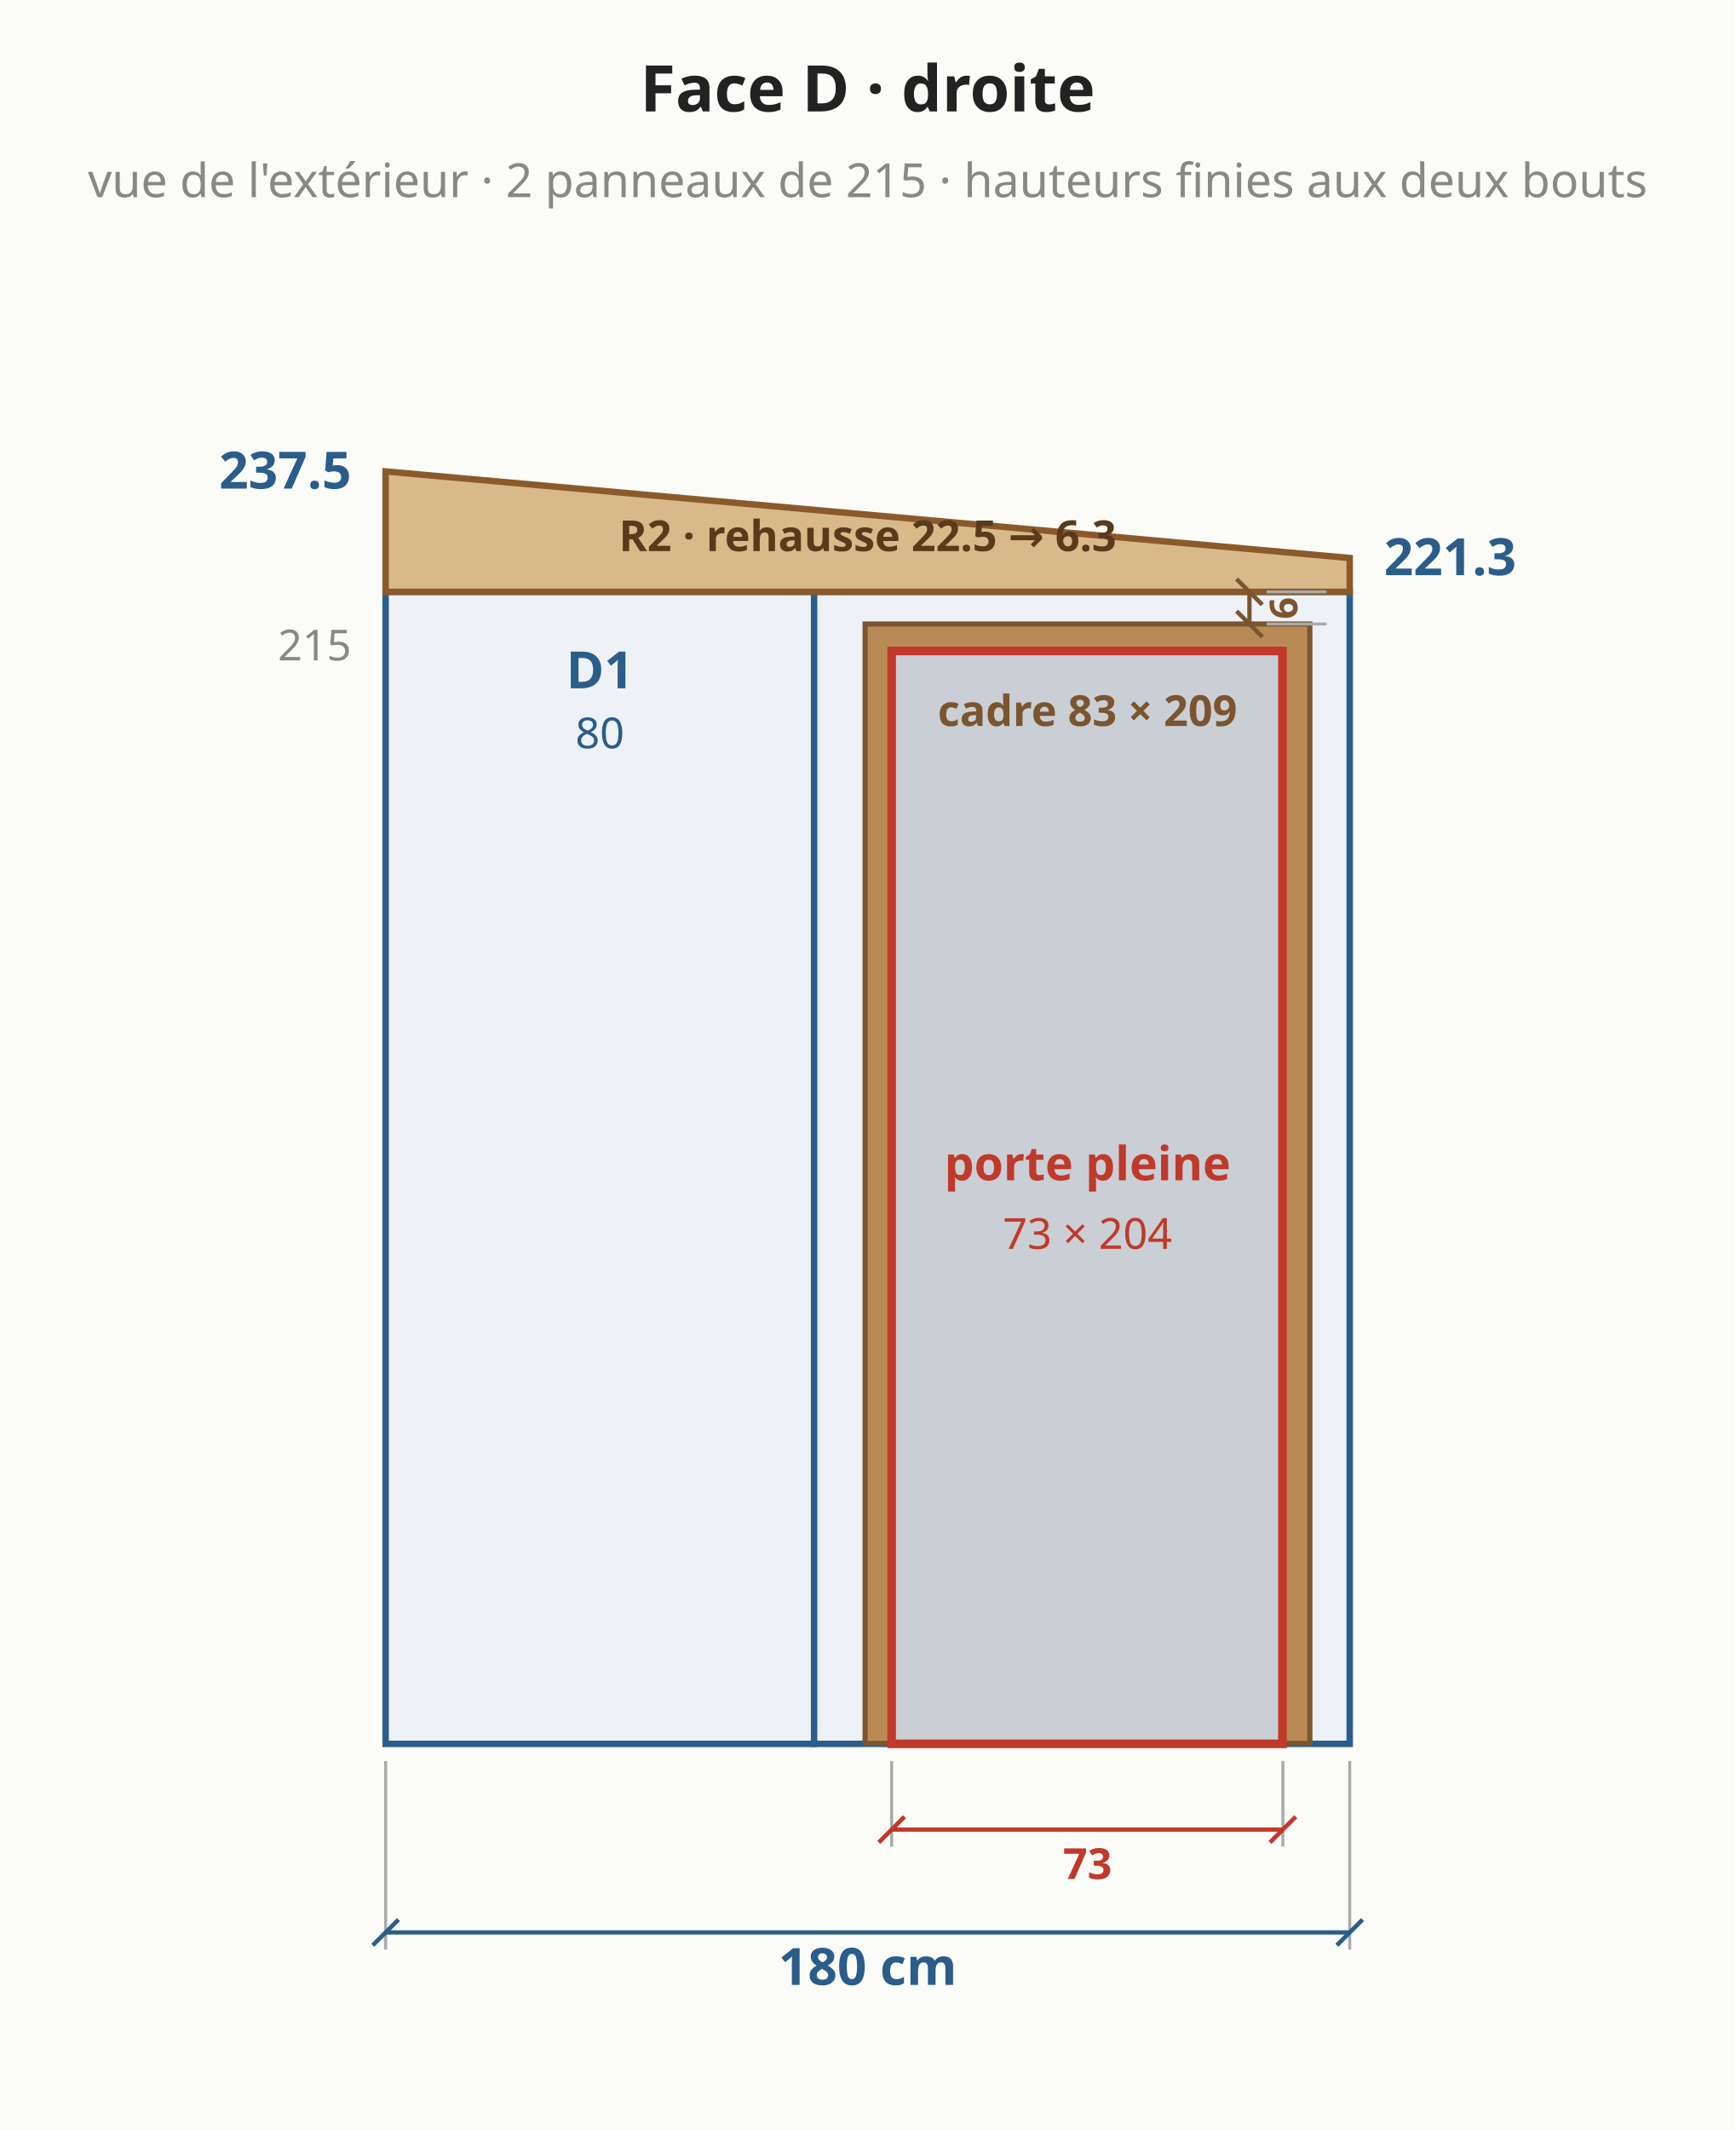
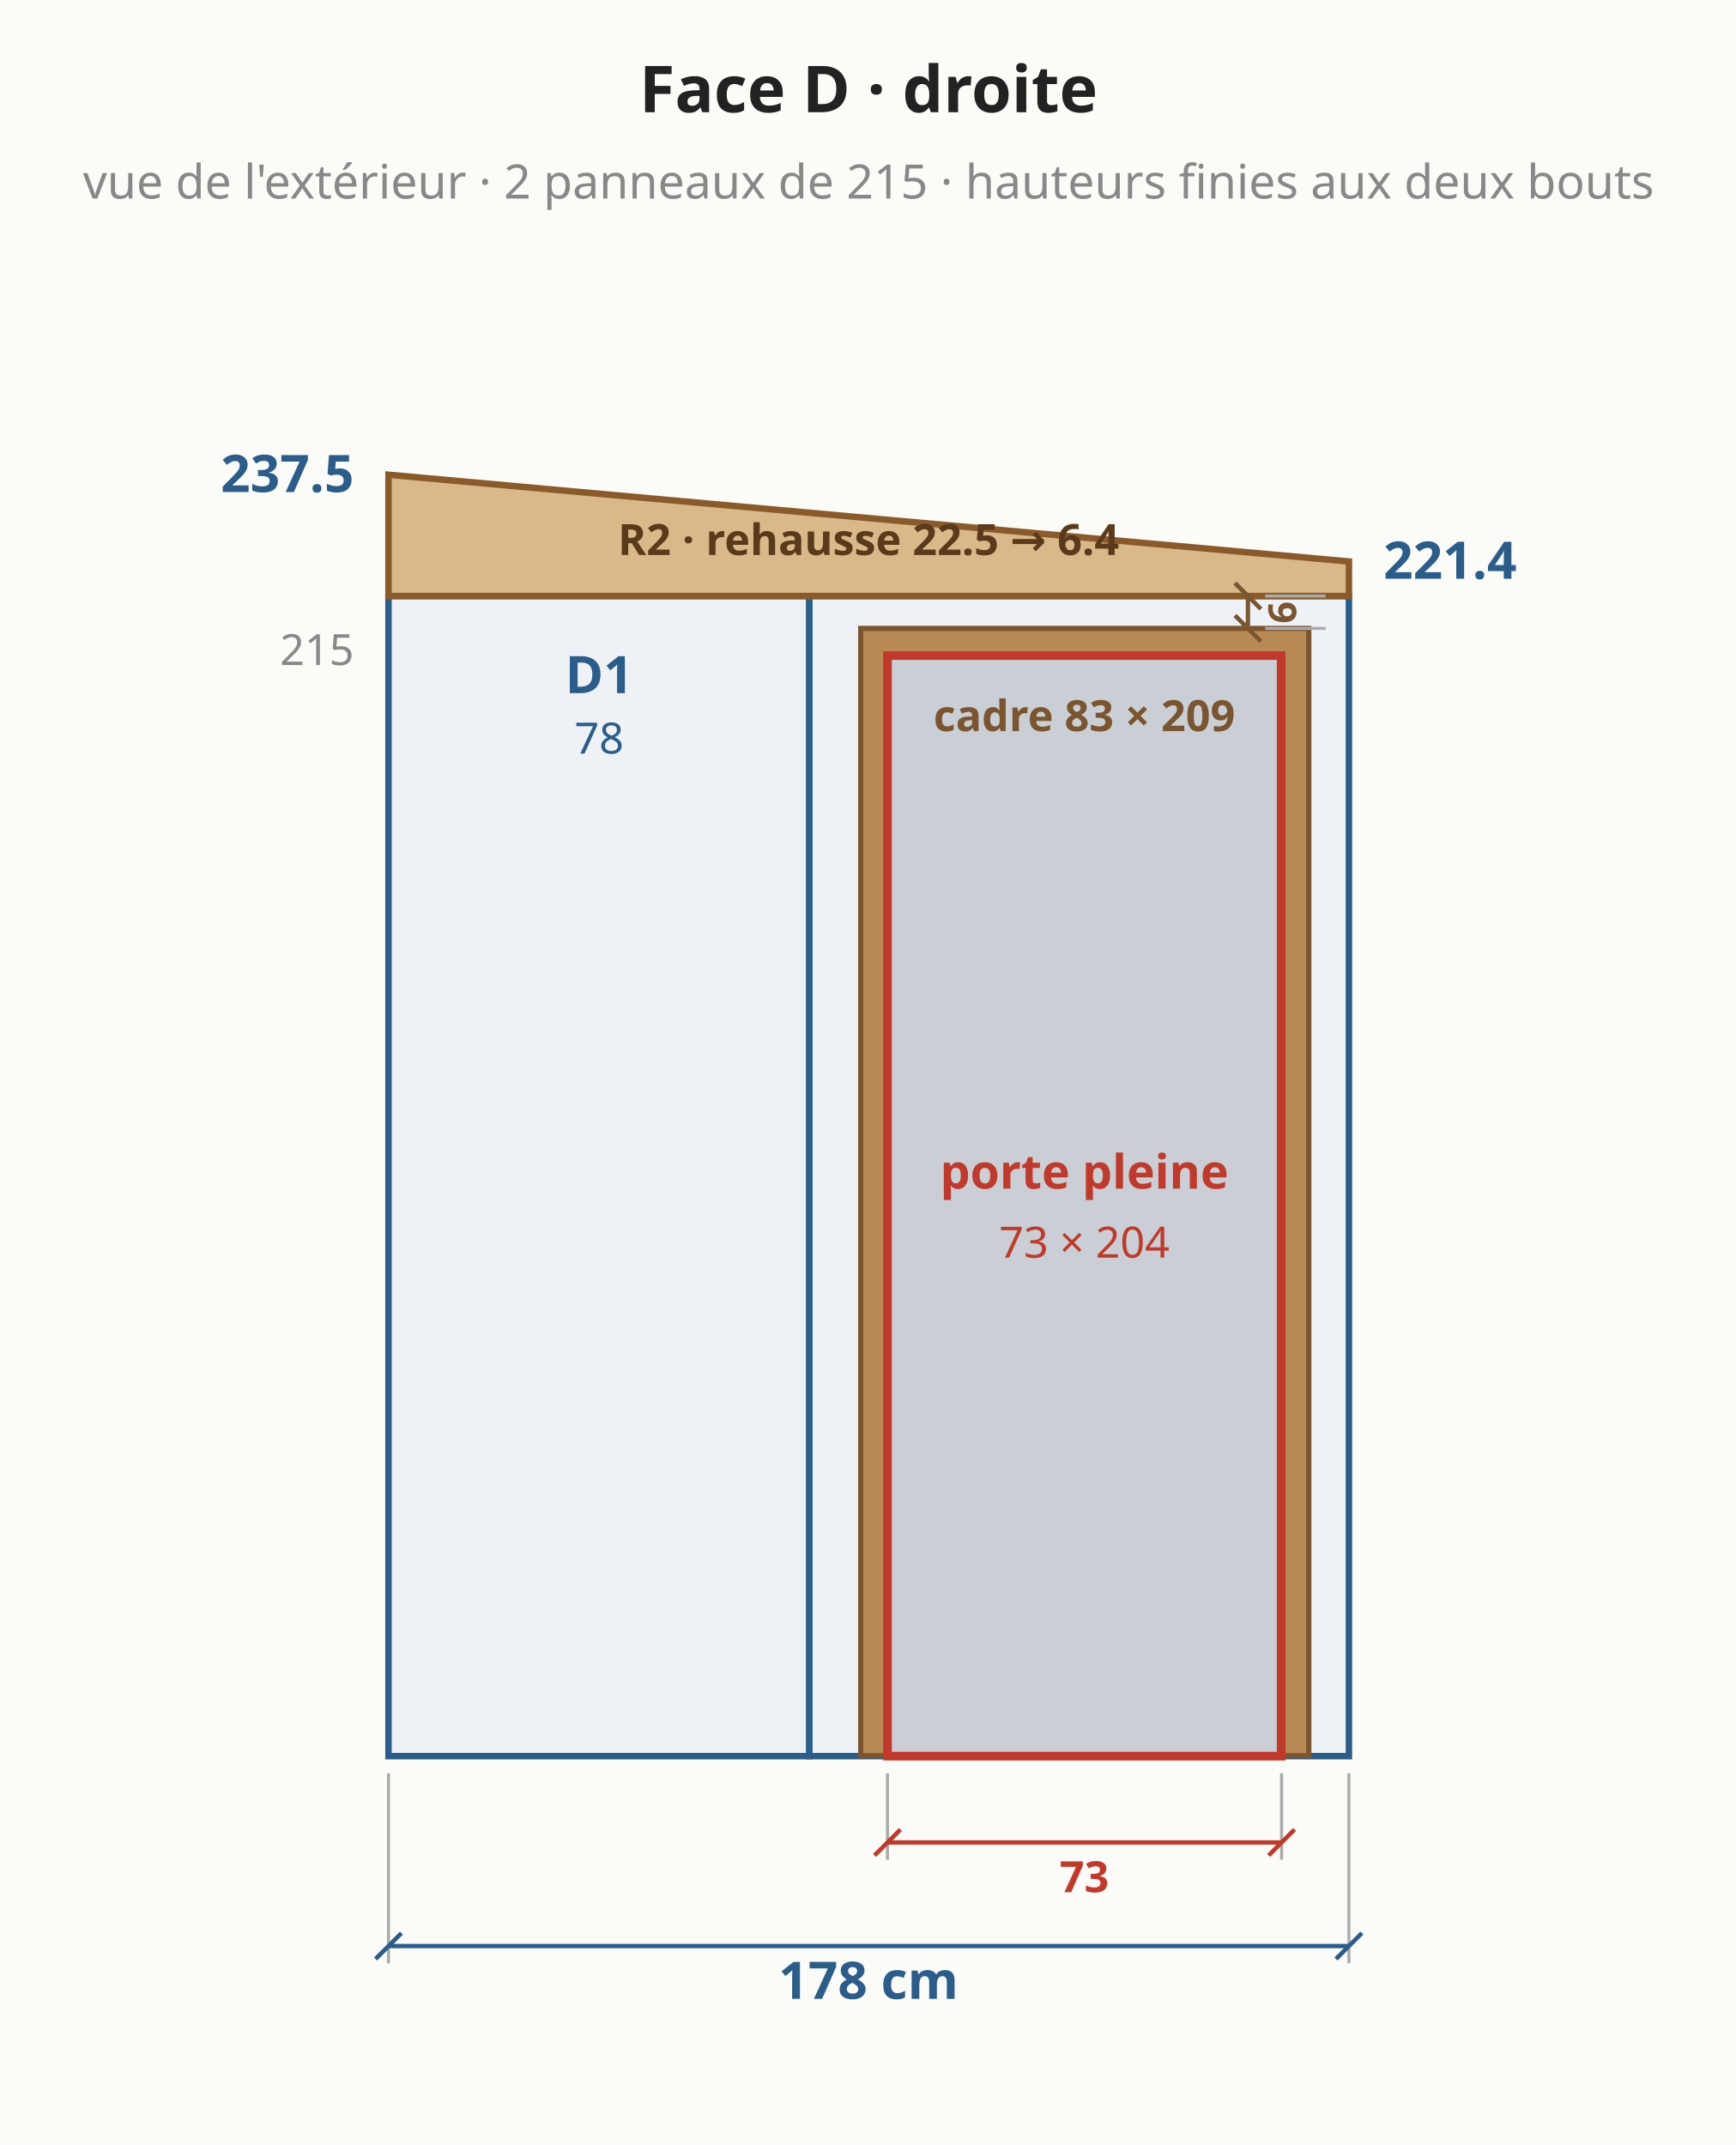
- <svg xmlns="http://www.w3.org/2000/svg" viewBox="0 0 405 497" font-family="system-ui,sans-serif" font-size="13">
-   <rect width="405" height="497" fill="#fbfbf8" />
-   <polygon points="90.0,406.9 190.0,406.9 190.0,138.1 90.0,138.1" fill="#eef2f6" stroke="#2b5d8a" stroke-width="1.5" />
-   <text x="140.0" y="160.6" text-anchor="middle" fill="#2b5d8a" font-size="12" font-weight="bold">D1</text>
-   <text x="140.0" y="174.6" text-anchor="middle" fill="#2b5d8a" font-size="10" font-weight="normal">80</text>
-   <polygon points="190.0,406.9 315.0,406.9 315.0,138.1 190.0,138.1" fill="#eef2f6" stroke="#2b5d8a" stroke-width="1.5" />
-   <text x="252.5" y="160.6" text-anchor="middle" fill="#2b5d8a" font-size="12" font-weight="bold">D2</text>
-   <polygon points="90.0,138.1 315.0,138.1 315.0,130.2 90.0,110.0" fill="#d9b98a" stroke="#8a5a2b" stroke-width="1.5" />
-   <text x="202.5" y="128.6" text-anchor="middle" fill="#5a3a1a" font-size="10" font-weight="bold">R2 · rehausse 22.5 → 6.3</text>
-   <rect x="201.9" y="145.6" width="103.8" height="261.2" fill="#b98a55" stroke="#7a5530" stroke-width="1.2" />
-   <line x1="309.6" y1="145.6" x2="295.6" y2="145.6" stroke="#aaa" stroke-width="0.7" />
-   <line x1="309.6" y1="138.1" x2="295.6" y2="138.1" stroke="#aaa" stroke-width="0.7" />
-   <line x1="291.6" y1="145.6" x2="291.6" y2="138.1" stroke="#7a5530" stroke-width="1" />
-   <line x1="294.6" y1="148.6" x2="288.6" y2="142.6" stroke="#7a5530" stroke-width="1" />
-   <line x1="294.6" y1="141.1" x2="288.6" y2="135.1" stroke="#7a5530" stroke-width="1" />
-   <text x="299.6" y="141.9" text-anchor="middle" dominant-baseline="middle" fill="#7a5530" font-size="9" font-weight="bold" transform="rotate(-90.0 299.6 141.9)">6</text>
-   <rect x="208.1" y="151.9" width="91.2" height="255.0" fill="#c9cfd4" stroke="#c0392b" stroke-width="2" />
-   <text x="253.8" y="275.4" text-anchor="middle" fill="#c0392b" font-size="11" font-weight="bold">porte pleine</text>
-   <text x="253.8" y="291.4" text-anchor="middle" fill="#c0392b" font-size="10" font-weight="normal">73 × 204</text>
-   <line x1="208.1" y1="410.9" x2="208.1" y2="430.9" stroke="#aaa" stroke-width="0.7" />
-   <line x1="299.4" y1="410.9" x2="299.4" y2="430.9" stroke="#aaa" stroke-width="0.7" />
-   <line x1="208.1" y1="426.9" x2="299.4" y2="426.9" stroke="#c0392b" stroke-width="1" />
-   <line x1="205.1" y1="429.9" x2="211.1" y2="423.9" stroke="#c0392b" stroke-width="1" />
-   <line x1="296.4" y1="429.9" x2="302.4" y2="423.9" stroke="#c0392b" stroke-width="1" />
-   <text x="253.8" y="434.9" text-anchor="middle" dominant-baseline="middle" fill="#c0392b" font-size="10" font-weight="bold" transform="rotate(0.0 253.8 434.9)">73</text>
-   <text x="253.8" y="169.4" text-anchor="middle" fill="#7a5530" font-size="10" font-weight="bold">cadre 83 × 209</text>
+ <svg xmlns="http://www.w3.org/2000/svg" viewBox="0 0 402 497" font-family="system-ui,sans-serif" font-size="13">
+   <rect width="402" height="497" fill="#fbfbf8" />
+   <polygon points="90.0,406.9 187.5,406.9 187.5,138.1 90.0,138.1" fill="#eef2f6" stroke="#2b5d8a" stroke-width="1.5" />
+   <text x="138.8" y="160.6" text-anchor="middle" fill="#2b5d8a" font-size="12" font-weight="bold">D1</text>
+   <text x="138.8" y="174.6" text-anchor="middle" fill="#2b5d8a" font-size="10" font-weight="normal">78</text>
+   <polygon points="187.5,406.9 312.5,406.9 312.5,138.1 187.5,138.1" fill="#eef2f6" stroke="#2b5d8a" stroke-width="1.5" />
+   <text x="250.0" y="160.6" text-anchor="middle" fill="#2b5d8a" font-size="12" font-weight="bold">D2</text>
+   <polygon points="90.0,138.1 312.5,138.1 312.5,130.1 90.0,110.0" fill="#d9b98a" stroke="#8a5a2b" stroke-width="1.5" />
+   <text x="201.2" y="128.6" text-anchor="middle" fill="#5a3a1a" font-size="10" font-weight="bold">R2 · rehausse 22.5 → 6.4</text>
+   <rect x="199.4" y="145.6" width="103.8" height="261.2" fill="#b98a55" stroke="#7a5530" stroke-width="1.2" />
+   <line x1="307.1" y1="145.6" x2="293.1" y2="145.6" stroke="#aaa" stroke-width="0.7" />
+   <line x1="307.1" y1="138.1" x2="293.1" y2="138.1" stroke="#aaa" stroke-width="0.7" />
+   <line x1="289.1" y1="145.6" x2="289.1" y2="138.1" stroke="#7a5530" stroke-width="1" />
+   <line x1="292.1" y1="148.6" x2="286.1" y2="142.6" stroke="#7a5530" stroke-width="1" />
+   <line x1="292.1" y1="141.1" x2="286.1" y2="135.1" stroke="#7a5530" stroke-width="1" />
+   <text x="297.1" y="141.9" text-anchor="middle" dominant-baseline="middle" fill="#7a5530" font-size="9" font-weight="bold" transform="rotate(-90.0 297.1 141.9)">6</text>
+   <rect x="205.6" y="151.9" width="91.2" height="255.0" fill="#c9cfd4" stroke="#c0392b" stroke-width="2" />
+   <text x="251.2" y="275.4" text-anchor="middle" fill="#c0392b" font-size="11" font-weight="bold">porte pleine</text>
+   <text x="251.2" y="291.4" text-anchor="middle" fill="#c0392b" font-size="10" font-weight="normal">73 × 204</text>
+   <line x1="205.6" y1="410.9" x2="205.6" y2="430.9" stroke="#aaa" stroke-width="0.7" />
+   <line x1="296.9" y1="410.9" x2="296.9" y2="430.9" stroke="#aaa" stroke-width="0.7" />
+   <line x1="205.6" y1="426.9" x2="296.9" y2="426.9" stroke="#c0392b" stroke-width="1" />
+   <line x1="202.6" y1="429.9" x2="208.6" y2="423.9" stroke="#c0392b" stroke-width="1" />
+   <line x1="293.9" y1="429.9" x2="299.9" y2="423.9" stroke="#c0392b" stroke-width="1" />
+   <text x="251.2" y="434.9" text-anchor="middle" dominant-baseline="middle" fill="#c0392b" font-size="10" font-weight="bold" transform="rotate(0.0 251.2 434.9)">73</text>
+   <text x="251.2" y="169.4" text-anchor="middle" fill="#7a5530" font-size="10" font-weight="bold">cadre 83 × 209</text>
  <line x1="90.0" y1="410.9" x2="90.0" y2="454.9" stroke="#aaa" stroke-width="0.7" />
-   <line x1="315.0" y1="410.9" x2="315.0" y2="454.9" stroke="#aaa" stroke-width="0.7" />
-   <line x1="90.0" y1="450.9" x2="315.0" y2="450.9" stroke="#2b5d8a" stroke-width="1" />
+   <line x1="312.5" y1="410.9" x2="312.5" y2="454.9" stroke="#aaa" stroke-width="0.7" />
+   <line x1="90.0" y1="450.9" x2="312.5" y2="450.9" stroke="#2b5d8a" stroke-width="1" />
  <line x1="87.0" y1="453.9" x2="93.0" y2="447.9" stroke="#2b5d8a" stroke-width="1" />
-   <line x1="312.0" y1="453.9" x2="318.0" y2="447.9" stroke="#2b5d8a" stroke-width="1" />
-   <text x="202.5" y="458.9" text-anchor="middle" dominant-baseline="middle" fill="#2b5d8a" font-size="12" font-weight="bold" transform="rotate(0.0 202.5 458.9)">180 cm</text>
+   <line x1="309.5" y1="453.9" x2="315.5" y2="447.9" stroke="#2b5d8a" stroke-width="1" />
+   <text x="201.2" y="458.9" text-anchor="middle" dominant-baseline="middle" fill="#2b5d8a" font-size="12" font-weight="bold" transform="rotate(0.0 201.2 458.9)">178 cm</text>
  <text x="82.0" y="114.0" text-anchor="end" fill="#2b5d8a" font-size="12" font-weight="bold">237.5</text>
-   <text x="323.0" y="134.2" text-anchor="start" fill="#2b5d8a" font-size="12" font-weight="bold">221.3</text>
+   <text x="320.5" y="134.1" text-anchor="start" fill="#2b5d8a" font-size="12" font-weight="bold">221.4</text>
  <text x="82.0" y="154.1" text-anchor="end" fill="#888" font-size="10" font-weight="normal">215</text>
-   <text x="202.5" y="26.0" text-anchor="middle" fill="#222" font-size="15" font-weight="bold">Face D · droite</text>
-   <text x="202.5" y="46.0" text-anchor="middle" fill="#888" font-size="11" font-weight="normal">vue de l'extérieur · 2 panneaux de 215 · hauteurs finies aux deux bouts</text>
+   <text x="201.2" y="26.0" text-anchor="middle" fill="#222" font-size="15" font-weight="bold">Face D · droite</text>
+   <text x="201.2" y="46.0" text-anchor="middle" fill="#888" font-size="11" font-weight="normal">vue de l'extérieur · 2 panneaux de 215 · hauteurs finies aux deux bouts</text>
</svg>
